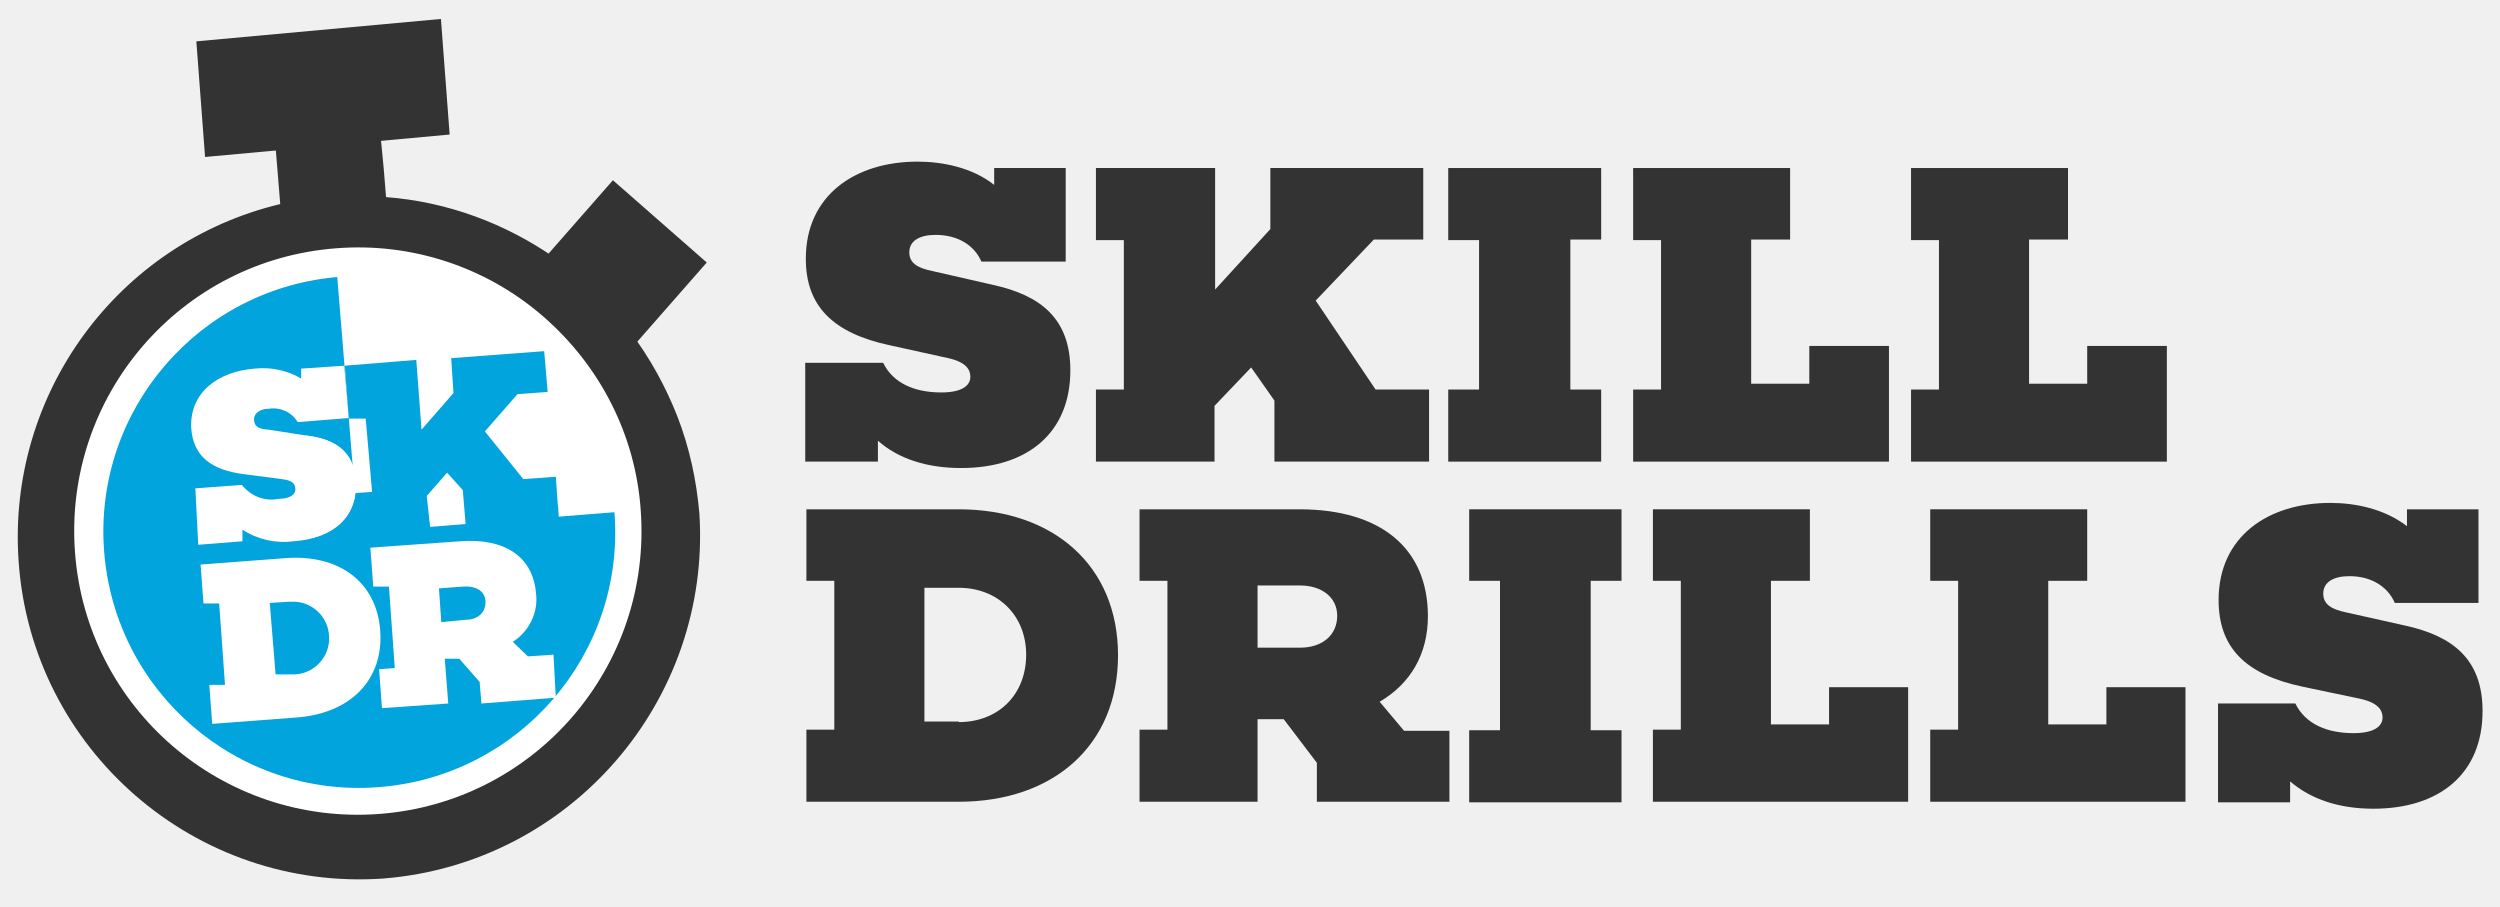
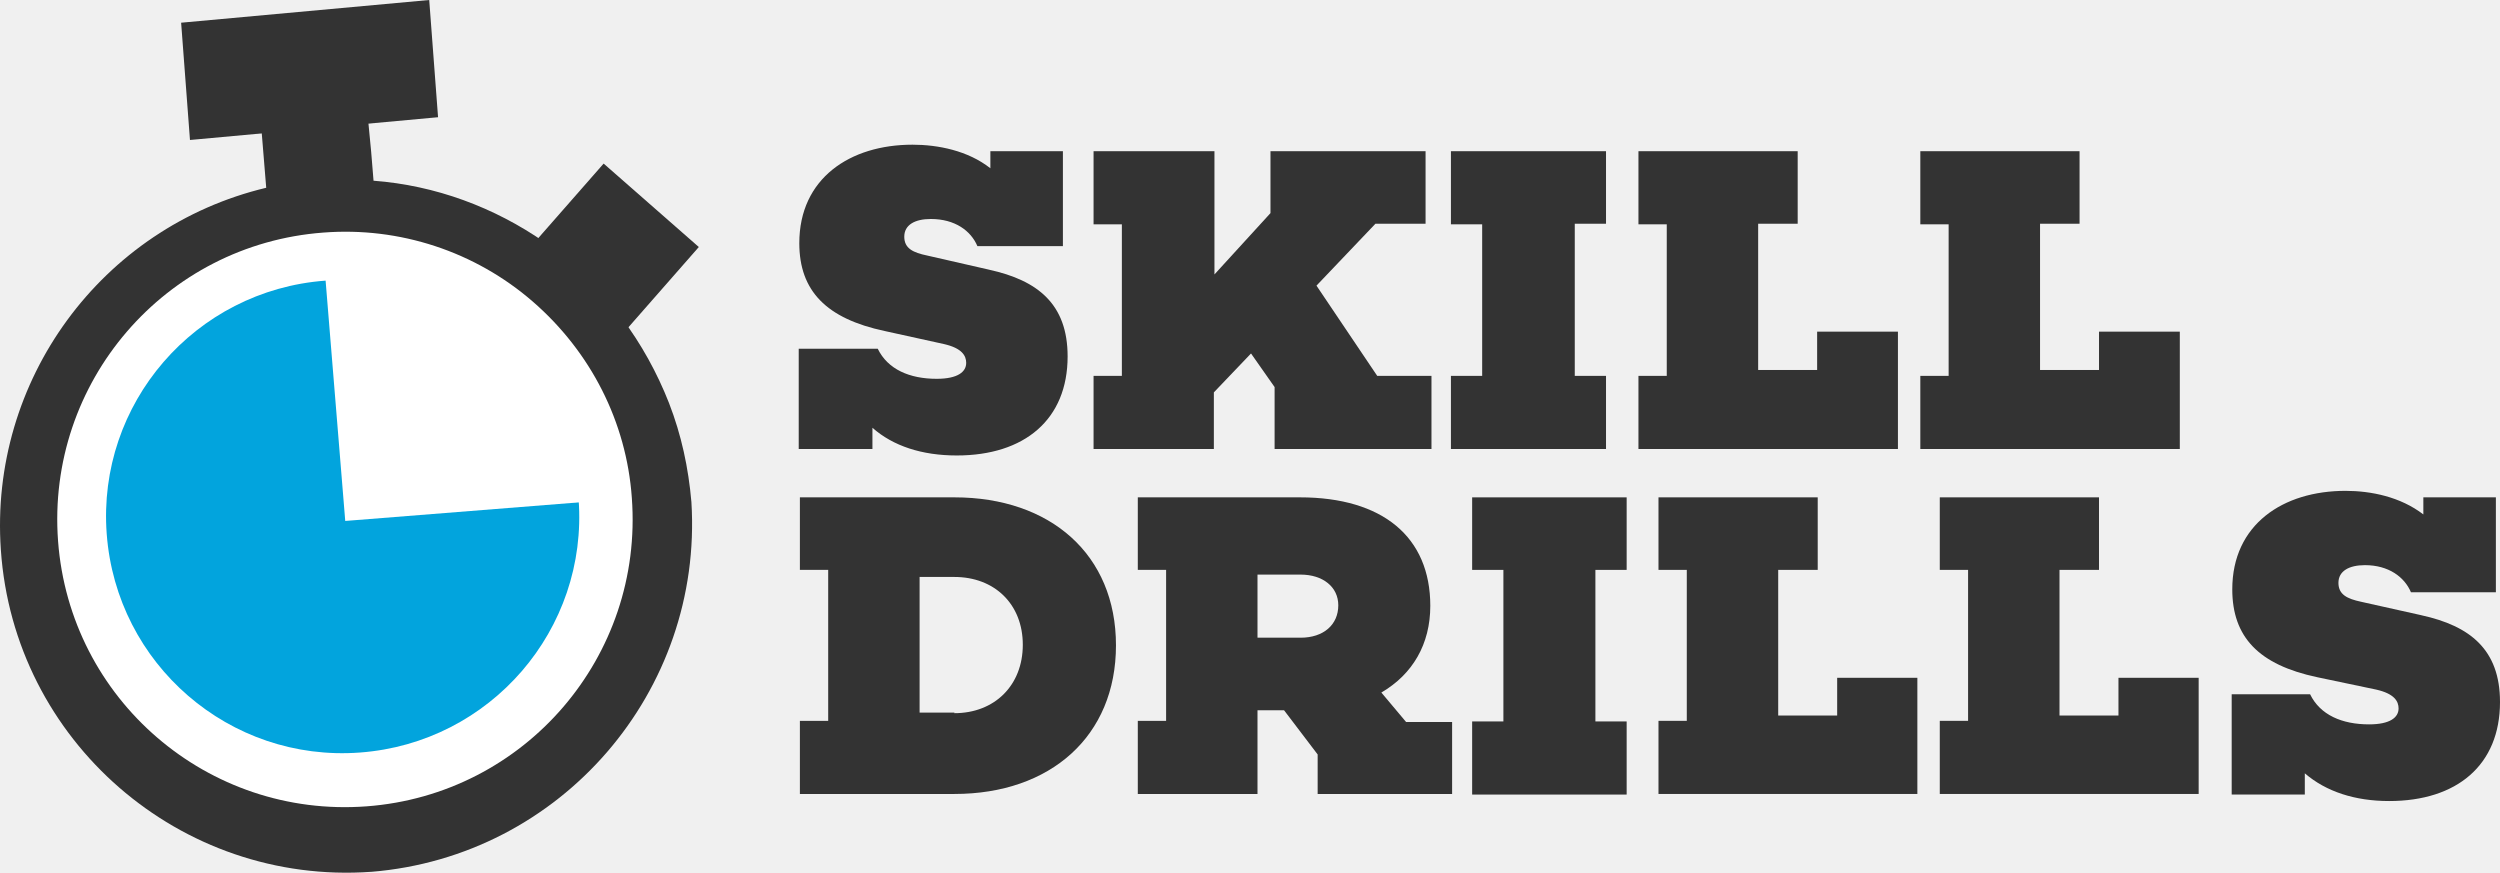
- <svg xmlns="http://www.w3.org/2000/svg" viewBox="0 0 430 156" width="2048" height="743">
-   <g id="Layer">
-     <path id="Layer" style="fill: #333333" d="M170.8 49C179 50.8 184.1 54.8 184.1 63.7C184.1 74.4 176.8 80.5 165.3 80.5C159.4 80.5 154.5 78.9 151 75.8L151 79.4L138.5 79.4L138.5 62.4L151.9 62.4C153.6 65.9 157.3 67.5 161.9 67.5C165.5 67.5 166.9 66.3 166.9 64.8C166.9 63.6 166.2 62.3 163.1 61.6L153.1 59.4C143.2 57.3 138.6 52.6 138.6 44.5C138.6 33.5 147.2 27.8 157.8 27.8C162.1 27.8 167.2 28.8 171 31.8L171 28.9L183.3 28.9L183.3 45L168.8 45C167.7 42.4 165 40.4 160.9 40.4C158.2 40.4 156.4 41.4 156.4 43.4C156.4 45.3 157.9 46.1 160.3 46.6L170.8 49Z" />
-   </g>
-   <g id="Layer">
-     <path id="Layer" style="fill: #333333" d="M245.8 79.4L219.2 79.4L219.2 68.9L215.2 63.2L208.9 69.8L208.9 79.4L188.5 79.4L188.5 67L193.3 67L193.3 41.3L188.5 41.3L188.5 28.9L209 28.9L209 49.8L218.5 39.4L218.5 28.9L244.8 28.9L244.8 41.2L236.3 41.2L226.3 51.7L236.6 67L245.8 67L245.8 79.4L245.8 79.4Z" />
-   </g>
-   <g id="Layer">
-     <path id="Layer" style="fill: #333333" d="M270.1 67L275.4 67L275.4 79.4L249.1 79.4L249.1 67L254.4 67L254.4 41.3L249.1 41.3L249.1 28.9L275.4 28.9L275.4 41.2L270.1 41.2L270.1 67Z" />
-   </g>
-   <g id="Layer">
-     <path id="Layer" style="fill: #333333" d="M324.9 79.4L280.9 79.4L280.9 67L285.7 67L285.7 41.3L280.9 41.3L280.9 28.9L307.9 28.9L307.9 41.2L301.2 41.2L301.2 66L311.2 66L311.2 59.5L324.9 59.5L324.9 79.4Z" />
-   </g>
-   <g id="Layer">
-     <path id="Layer" style="fill: #333333" d="M372.7 79.4L328.7 79.4L328.7 67L333.5 67L333.5 41.3L328.7 41.3L328.7 28.9L355.7 28.9L355.7 41.2L349 41.2L349 66L359 66L359 59.5L372.7 59.5L372.7 79.4Z" />
-   </g>
-   <g id="Layer">
-     <path id="Layer" fill-rule="evenodd" style="fill: #333333" d="M164.9 87.6C181.2 87.6 192.3 97.3 192.3 112.7C192.3 128.2 181.2 137.9 164.9 137.9L138.7 137.9L138.7 125.5L143.5 125.5L143.5 99.9L138.7 99.9L138.7 87.6L164.9 87.6ZM164.9 124.2C171.7 124.2 176.5 119.5 176.5 112.6C176.5 105.9 171.7 101.1 164.9 101.1L159 101.1L159 124.1L164.9 124.1L164.9 124.2Z" />
-   </g>
-   <g id="Layer">
-     <path id="Layer" fill-rule="evenodd" style="fill: #333333" d="M226.5 137.9L226.5 131.2L220.8 123.7L216.3 123.7L216.3 137.9L196 137.9L196 125.5L200.8 125.5L200.8 99.9L196 99.9L196 87.6L223.5 87.6C237.5 87.6 245.6 94.3 245.6 106C245.6 112.5 242.6 117.6 237.3 120.7L241.5 125.7L249.3 125.7L249.3 137.9L226.5 137.9ZM223.6 111.4C227.5 111.4 230 109.2 230 105.9C230 102.8 227.4 100.7 223.6 100.7L216.3 100.7L216.3 111.4L223.6 111.4Z" />
-   </g>
-   <g id="Layer">
-     <path id="Layer" style="fill: #333333" d="M273.6 125.6L278.9 125.6L278.9 138L252.7 138L252.7 125.6L258 125.6L258 99.9L252.7 99.9L252.7 87.6L278.9 87.6L278.9 99.9L273.6 99.9L273.6 125.6Z" />
-   </g>
-   <g id="Layer">
-     <path id="Layer" style="fill: #333333" d="M328.2 137.9L284.3 137.9L284.3 125.5L289.1 125.5L289.1 99.9L284.3 99.9L284.3 87.6L311.3 87.6L311.3 99.9L304.6 99.9L304.6 124.6L314.6 124.6L314.6 118.2L328.2 118.2L328.2 137.9L328.2 137.9Z" />
-   </g>
-   <g id="Layer">
-     <path id="Layer" style="fill: #333333" d="M375.9 137.9L332 137.9L332 125.5L336.8 125.5L336.8 99.9L332 99.9L332 87.6L359 87.6L359 99.9L352.3 99.9L352.3 124.6L362.3 124.6L362.3 118.2L375.9 118.2L375.9 137.9L375.9 137.9Z" />
-     <path id="Layer" style="fill: #333333" d="M413.7 107.6C421.9 109.4 427 113.4 427 122.3C427 133 419.7 139.1 408.2 139.1C402.4 139.1 397.5 137.5 393.9 134.4L393.9 138L381.5 138L381.5 121L394.8 121C396.5 124.5 400.2 126.1 404.8 126.1C408.4 126.1 409.8 124.9 409.8 123.4C409.8 122.2 409.1 120.9 406 120.2L396 118.1C386.1 116 381.6 111.3 381.6 103.2C381.6 92.2 390.2 86.5 400.8 86.5C405.1 86.5 410.1 87.5 414 90.5L414 87.6L426.3 87.6L426.3 103.7L411.9 103.7C410.8 101.1 408.1 99.1 404.1 99.1C401.4 99.1 399.6 100.1 399.6 102.1C399.6 104 401.1 104.8 403.4 105.3L413.7 107.6Z" />
-   </g>
-   <g id="Icon">
-     <path id="Layer" style="fill: #333333" d="M66 151.1C33.6 153.4 5.4 128.9 3.2 96.5C1.2 67.8 20.2 41.8 48.2 35.1L47.8 30.2L47.4 25.3L43.4 25.6L39.4 25.9C38.5 26 37.6 25.7 36.9 25.1C36.2 24.5 35.8 23.7 35.7 22.8L35.5 17L35.1 11.4C35.1 10.5 35.4 9.6 35.9 8.9C36.5 8.2 37.3 7.8 38.2 7.7L55.1 6.4L72.1 5.1C73 5 73.9 5.3 74.6 6C75.3 6.6 75.7 7.4 75.8 8.3C75.8 10.2 76 12 76.2 13.8C76.4 15.6 76.5 17.5 76.7 19.6C76.8 21.5 75.4 23.1 73.5 23.2L69.5 23.5L65.5 23.8L66 29L66.4 33.9C76.9 34.7 86.9 38.4 95.5 44.4L99.1 40.4L102.7 36.4C103.9 35 106 34.8 107.4 36C107.4 36 107.4 36 107.5 36.1L111.8 39.9C113.1 41.1 114.4 42.1 116.1 43.5C116.8 44.1 117.2 44.9 117.3 45.8C117.4 46.7 117.1 47.6 116.5 48.3L112.5 52.8L108.5 57.2L108.5 57.2L108.5 57.2C111.8 61.6 114.5 66.5 116.5 71.6C118.6 77 119.8 82.6 120.3 88.4C122.3 120.5 98.2 148.5 66 151.1Z" />
-     <path id="Layer" style="fill: #333333" d="M102.22 35.14L104.83 32.11L118.48 43.85L115.87 46.89L102.22 35.14Z" />
-     <path id="Shape 5 copy" style="fill: #333333" d="M33.77 7.11L75.84 3.26L77.34 23.14L35.27 27L33.77 7.11Z" />
-     <path id="Layer" style="fill: #ffffff" d="M110.2 87.7C112.2 114.6 92.1 138 65.2 140C38.3 142 14.9 121.9 12.9 95C10.9 68.1 31 44.7 57.9 42.7C70.8 41.7 83.6 45.9 93.4 54.4C103.2 62.9 109.3 74.8 110.2 87.7Z" />
-     <path id="Layer" style="fill: #02a4dd" d="M105.7 88.3C107.5 112.5 89.3 133.6 65 135.4C40.8 137.2 19.7 119 17.9 94.7C16.1 70.5 34.3 49.4 58.6 47.6C70.2 46.8 81.6 50.5 90.4 58.1C99.4 65.7 104.9 76.6 105.7 88.3Z" />
-     <path id="Layer" style="fill: #ffffff" d="M57.8 45.1L61.6 91.6L106.9 88L102.9 70.8L89 54.8L75.6 47.9L57.8 45.1Z" />
-     <path id="Shape 1" style="fill: #02a4dd" d="M61 85L63 85L63 93L61 93L61 85Z" />
-     <path id="Shape 2" style="fill: #02a4dd" d="M62 89L72 89L72 92L62 92L62 89Z" />
-     <path id="Shape 3" style="fill: #02a4dd" d="M83 87L96 87L96 92L83 92L83 87Z" />
-     <path id="Layer" fill-rule="evenodd" style="fill: #ffffff" d="M49.1 96C58.2 95.3 64.8 100 65.4 108.5C66 117 60.2 122.7 51.1 123.4L36.5 124.5L36 117.8L38.7 117.8L37.7 103.8L35 103.8L34.5 97.1L49.1 96ZM50.6 116C54.1 115.9 56.8 112.9 56.6 109.5C56.5 106 53.5 103.3 50.1 103.5C50 103.5 49.8 103.5 49.7 103.5L46.4 103.7L47.4 116L50.6 116Z" />
-     <path id="Layer" fill-rule="evenodd" style="fill: #ffffff" d="M95.6 120L82.8 121L82.5 117.3L79 113.3L76.5 113.3L77.1 121L65.7 121.8L65.2 115.1L67.9 114.9L66.9 100.9L64.2 100.9L63.7 94.2L79.1 93.1C86.9 92.5 91.7 95.8 92.2 102.1C92.6 105.4 91 108.6 88.2 110.4L90.8 112.9L95.2 112.6L95.6 120ZM80.1 106.6C82.3 106.6 83.6 105.2 83.5 103.4C83.4 101.6 81.8 100.7 79.5 100.9L75.5 101.2L75.9 107L80.1 106.6Z" />
-     <path id="Shape 4" style="fill: #333333" d="M105.42 31L121.56 45.15L109.14 59.31L93 45.16L105.42 31Z" />
-     <path id="Layer" style="fill: #ffffff" d="M52.6 74.9C57.6 75.5 60.9 77.6 61.2 82.7C61.6 88.8 57.5 92.6 50.5 93.1C47.4 93.5 44.3 92.8 41.7 91.1L41.7 93.1L34.1 93.7L33.6 84L41.6 83.4C43.1 85.3 45.5 86.3 47.9 85.8C50.1 85.8 50.9 84.9 50.8 84C50.7 83.1 50.2 82.6 48.4 82.4L42.3 81.6C36.2 80.9 33.3 78.4 32.9 73.8C32.5 67.6 37.4 63.9 43.8 63.4C46.6 63.1 49.4 63.7 51.8 65.1L51.8 63.4L59.2 62.9L60 71.9L51.2 72.6C50.2 70.9 48.2 70 46.3 70.3C44.7 70.3 43.6 71.1 43.7 72.3C43.8 73.5 44.7 73.8 46.2 73.9L52.6 74.9Z" />
-     <path id="Layer" style="fill: #02a4dd" d="M96.1 89L80.1 90.3L79.6 84.3L76.9 81.3L73.4 85.3L74 90.8L61.7 91.8L61.1 84.8L64 84.6L62.9 72L60 72L59.3 62.9L71.6 61.9L72.5 73.9L78 67.6L77.6 61.6L93.6 60.4L94.2 67.4L89 67.8L83.4 74.2L90 82.4L95.6 82L96.1 89Z" />
-     <path id="Layer" style="fill: #ffffff" d="M52.6 74.9C57.6 75.5 60.8 77.6 61.2 82.6C61.6 88.7 57.5 92.5 50.5 93" />
+ <svg xmlns="http://www.w3.org/2000/svg" id="uuid-3b8480e1-8e48-496c-b3ef-c32021213579" viewBox="0 0 2019.16 704.84">
+   <g id="uuid-49ea8921-b2e0-4ebb-a1a7-d320daaf4f8a">
+     <g id="uuid-836fe7a5-9290-4951-b18a-80859776a9fd">
+       <path id="uuid-7f4c036f-2dfa-4da3-90dd-ec8545b96ca8" d="m798.93,217.85c39.05,8.57,63.35,27.62,63.35,70.01,0,50.96-34.77,80.01-89.54,80.01-28.1,0-51.44-7.62-68.11-22.39v17.15h-59.53v-80.97h63.82c8.1,16.67,25.72,24.29,47.63,24.29,17.15,0,23.81-5.72,23.81-12.86,0-5.72-3.33-11.91-18.1-15.24l-47.63-10.48c-47.15-10-69.06-32.39-69.06-70.97,0-52.39,40.96-79.54,91.45-79.54,20.48,0,44.77,4.76,62.87,19.05v-13.81h58.58v76.68h-69.06c-5.24-12.38-18.1-21.91-37.63-21.91-12.86,0-21.43,4.76-21.43,14.29s7.14,12.86,18.57,15.24l50.01,11.43Z" fill="#333" stroke-width="0" />
+     </g>
+     <g id="uuid-2cec4380-8066-4399-8583-43333a4fda1c">
+       <path id="uuid-51d96a91-3f53-44d8-b7f1-431f6972be64" d="m1156.14,362.64h-126.69v-50.01l-19.05-27.15-30.01,31.43v45.72h-97.16v-59.06h22.86v-122.4h-22.86v-59.06h97.64v99.54l45.25-49.53v-50.01h125.26v58.58h-40.48l-47.63,50.01,49.06,72.87h43.82v59.06h0Z" fill="#333" stroke-width="0" />
+     </g>
+     <g id="uuid-feca268d-9394-4e56-ae4d-da00daea87ad">
+       <path id="uuid-a5a92ed2-5b06-4797-b4ed-3d140e8ce3b8" d="m1271.88,303.58h25.24v59.06h-125.26v-59.06h25.24v-122.4h-25.24v-59.06h125.26v58.58h-25.24v122.88Z" fill="#333" stroke-width="0" />
+     </g>
+     <g id="uuid-46ed6907-3480-489d-849f-ca3d7d379b9e">
+       <path id="uuid-f1637b1f-df67-478d-8e94-3c7183050700" d="m1532.88,362.64h-209.56v-59.06h22.86v-122.4h-22.86v-59.06h128.6v58.58h-31.91v118.12h47.63v-30.96h65.25v94.78Z" fill="#333" stroke-width="0" />
+     </g>
+     <g id="uuid-baf69266-4acf-45de-8b1d-cde348781e82">
+       <path id="uuid-0d98cd9a-a397-4bd9-aa28-1cad575e3883" d="m1760.54,362.64h-209.56v-59.06h22.86v-122.4h-22.86v-59.06h128.6v58.58h-31.91v118.12h47.63v-30.96h65.25v94.78Z" fill="#333" stroke-width="0" />
+     </g>
+     <g id="uuid-8dfd140d-fac1-4959-8225-2c7cfb7b0886">
+       <path id="uuid-395c5c93-cf49-4469-a5d0-6520c9e291cc" d="m770.83,401.69c77.63,0,130.5,46.2,130.5,119.55s-52.87,120.02-130.5,120.02h-124.79v-59.06h22.86v-121.93h-22.86v-58.58h124.79Zm0,174.32c32.39,0,55.25-22.39,55.25-55.25s-22.86-54.77-55.25-54.77h-28.1v109.54h28.1v.48Z" fill="#333" fill-rule="evenodd" stroke-width="0" />
+     </g>
+     <g id="uuid-7efd09bf-50d5-4581-8b87-2706bb332158">
+       <path id="uuid-326df272-d265-4c8b-98d9-e89903f06467" d="m1064.22,641.26v-31.91l-27.15-35.72h-21.43v67.63h-96.68v-59.06h22.86v-121.93h-22.86v-58.58h130.98c66.68,0,105.26,31.91,105.26,87.64,0,30.96-14.29,55.25-39.53,70.01l20,23.81h37.15v58.11h-108.59Zm-13.81-126.21c18.57,0,30.48-10.48,30.48-26.2,0-14.76-12.38-24.77-30.48-24.77h-34.77v50.96h34.77Z" fill="#333" fill-rule="evenodd" stroke-width="0" />
+     </g>
+     <g id="uuid-a80df68b-b966-4167-8878-6e2f7bcc5155">
+       <path id="uuid-1033a6bb-d28c-419e-adb0-bb35e9c752d8" d="m1288.55,582.68h25.24v59.06h-124.79v-59.06h25.24v-122.4h-25.24v-58.58h124.79v58.58h-25.24v122.4Z" fill="#333" stroke-width="0" />
+     </g>
+     <g id="uuid-4604d055-05bf-4115-8a62-00079841f3dd">
+       <path id="uuid-6008f776-5581-4739-9744-0ee7f68114fb" d="m1548.59,641.26h-209.09v-59.06h22.86v-121.93h-22.86v-58.58h128.6v58.58h-31.91v117.64h47.63v-30.48h64.77v93.83h0Z" fill="#333" stroke-width="0" />
+     </g>
+     <g id="uuid-4c49ec1e-5c2d-40a8-b426-57696b044158">
+       <path id="uuid-98004d7c-9071-49f5-a412-a407beba7ffa" d="m1775.78,641.26h-209.09v-59.06h22.86v-121.93h-22.86v-58.58h128.6v58.58h-31.91v117.64h47.63v-30.48h64.77v93.83h0Z" fill="#333" stroke-width="0" />
+       <path id="uuid-a33c56b4-ba25-406e-abd8-376930a174fa" d="m1955.81,496.95c39.05,8.57,63.35,27.62,63.35,70.01,0,50.96-34.77,80.01-89.54,80.01-27.62,0-50.96-7.62-68.11-22.39v17.15h-59.06v-80.97h63.35c8.1,16.67,25.72,24.29,47.63,24.29,17.15,0,23.81-5.72,23.81-12.86,0-5.72-3.33-11.91-18.1-15.24l-47.63-10c-47.15-10-68.58-32.39-68.58-70.97,0-52.39,40.96-79.54,91.45-79.54,20.48,0,44.29,4.76,62.87,19.05v-13.81h58.58v76.68h-68.58c-5.24-12.38-18.1-21.91-37.15-21.91-12.86,0-21.43,4.76-21.43,14.29s7.14,12.86,18.1,15.24l49.06,10.95Z" fill="#333" stroke-width="0" />
+     </g>
+     <g id="uuid-b3133cf8-84d7-46bf-b84e-b9fb219d0dd5">
+       <path id="uuid-d6636480-07a2-454f-9ac4-987f0bf52fe9" d="m299.79,704.13C145.48,715.09,11.16,598.4.69,444.08-8.84,307.39,81.65,183.56,215.01,151.65l-1.91-23.34-1.91-23.34-19.05,1.43-19.05,1.43c-4.29.48-8.57-.95-11.91-3.81-3.33-2.86-5.24-6.67-5.72-10.95l-.95-27.62-1.91-26.67c0-4.29,1.43-8.57,3.81-11.91,2.86-3.33,6.67-5.24,10.95-5.72l80.49-6.19,80.97-6.19c4.29-.48,8.57.95,11.91,4.29,3.33,2.86,5.24,6.67,5.72,10.95,0,9.05.95,17.62,1.91,26.2.95,8.57,1.43,17.62,2.38,27.62.48,9.05-6.19,16.67-15.24,17.15l-19.05,1.43-19.05,1.43,2.38,24.77,1.91,23.34c50.01,3.81,97.64,21.43,138.6,50.01l17.15-19.05,17.15-19.05c5.72-6.67,15.72-7.62,22.39-1.91l.48.48,20.48,18.1c6.19,5.72,12.38,10.48,20.48,17.15,3.33,2.86,5.24,6.67,5.72,10.95.48,4.29-.95,8.57-3.81,11.91l-19.05,21.43-19.05,20.96h0c15.72,20.96,28.58,44.29,38.1,68.58,10,25.72,15.72,52.39,18.1,80.01,9.53,152.89-105.26,286.24-258.62,298.63Z" fill="#333" stroke-width="0" />
+       <path id="uuid-74f667b7-86b7-4ac4-b0aa-9541b26026f1" d="m472.3,151.84l12.43-14.43,65.01,55.92-12.43,14.48-65.01-55.96Z" fill="#333" stroke-width="0" />
+       <path id="uuid-a73a473b-6fa4-4dfa-b59a-57e44a37cab1" d="m146.29,18.34L346.66,0l7.14,94.68-200.37,18.38-7.14-94.73Z" fill="#333" stroke-width="0" />
+       <path id="uuid-b91afa89-8148-46a6-a925-bbeec90459aa" d="m510.31,402.17c9.53,128.12-86.21,239.57-214.33,249.09-128.12,9.53-239.57-86.21-249.09-214.33s86.21-239.57,214.33-249.09c61.44-4.76,122.4,15.24,169.08,55.72,46.68,40.48,75.73,97.16,80.01,158.6Z" fill="#fff" stroke-width="0" />
+       <path id="uuid-0dfb12ce-c290-43e2-9e43-306c1686eda9" d="m467.32,403.34c7.81,105.05-71.19,196.65-176.68,204.46-105.05,7.81-196.65-71.19-204.46-176.68-7.81-105.05,71.19-196.65,176.68-204.46,50.36-3.47,99.84,12.59,138.05,45.58,39.07,32.99,62.95,80.31,66.42,131.1Z" fill="#02a4dd" stroke-width="0" />
+       <path id="uuid-d0e2ed1a-7f49-45f9-9ef6-484653a010cc" d="m260.74,199.28l18.1,221.47,215.75-17.15-19.05-81.92-66.2-76.2-63.82-32.86-84.78-13.34Z" fill="#fff" stroke-width="0" />
+       <path id="uuid-b18bf35d-4b15-4a80-b4ce-522c9cff46e1" d="m487.54,132.12l76.87,67.39-59.15,67.44-76.87-67.39,59.15-67.44Z" fill="#333" stroke-width="0" />
+     </g>
  </g>
</svg>
